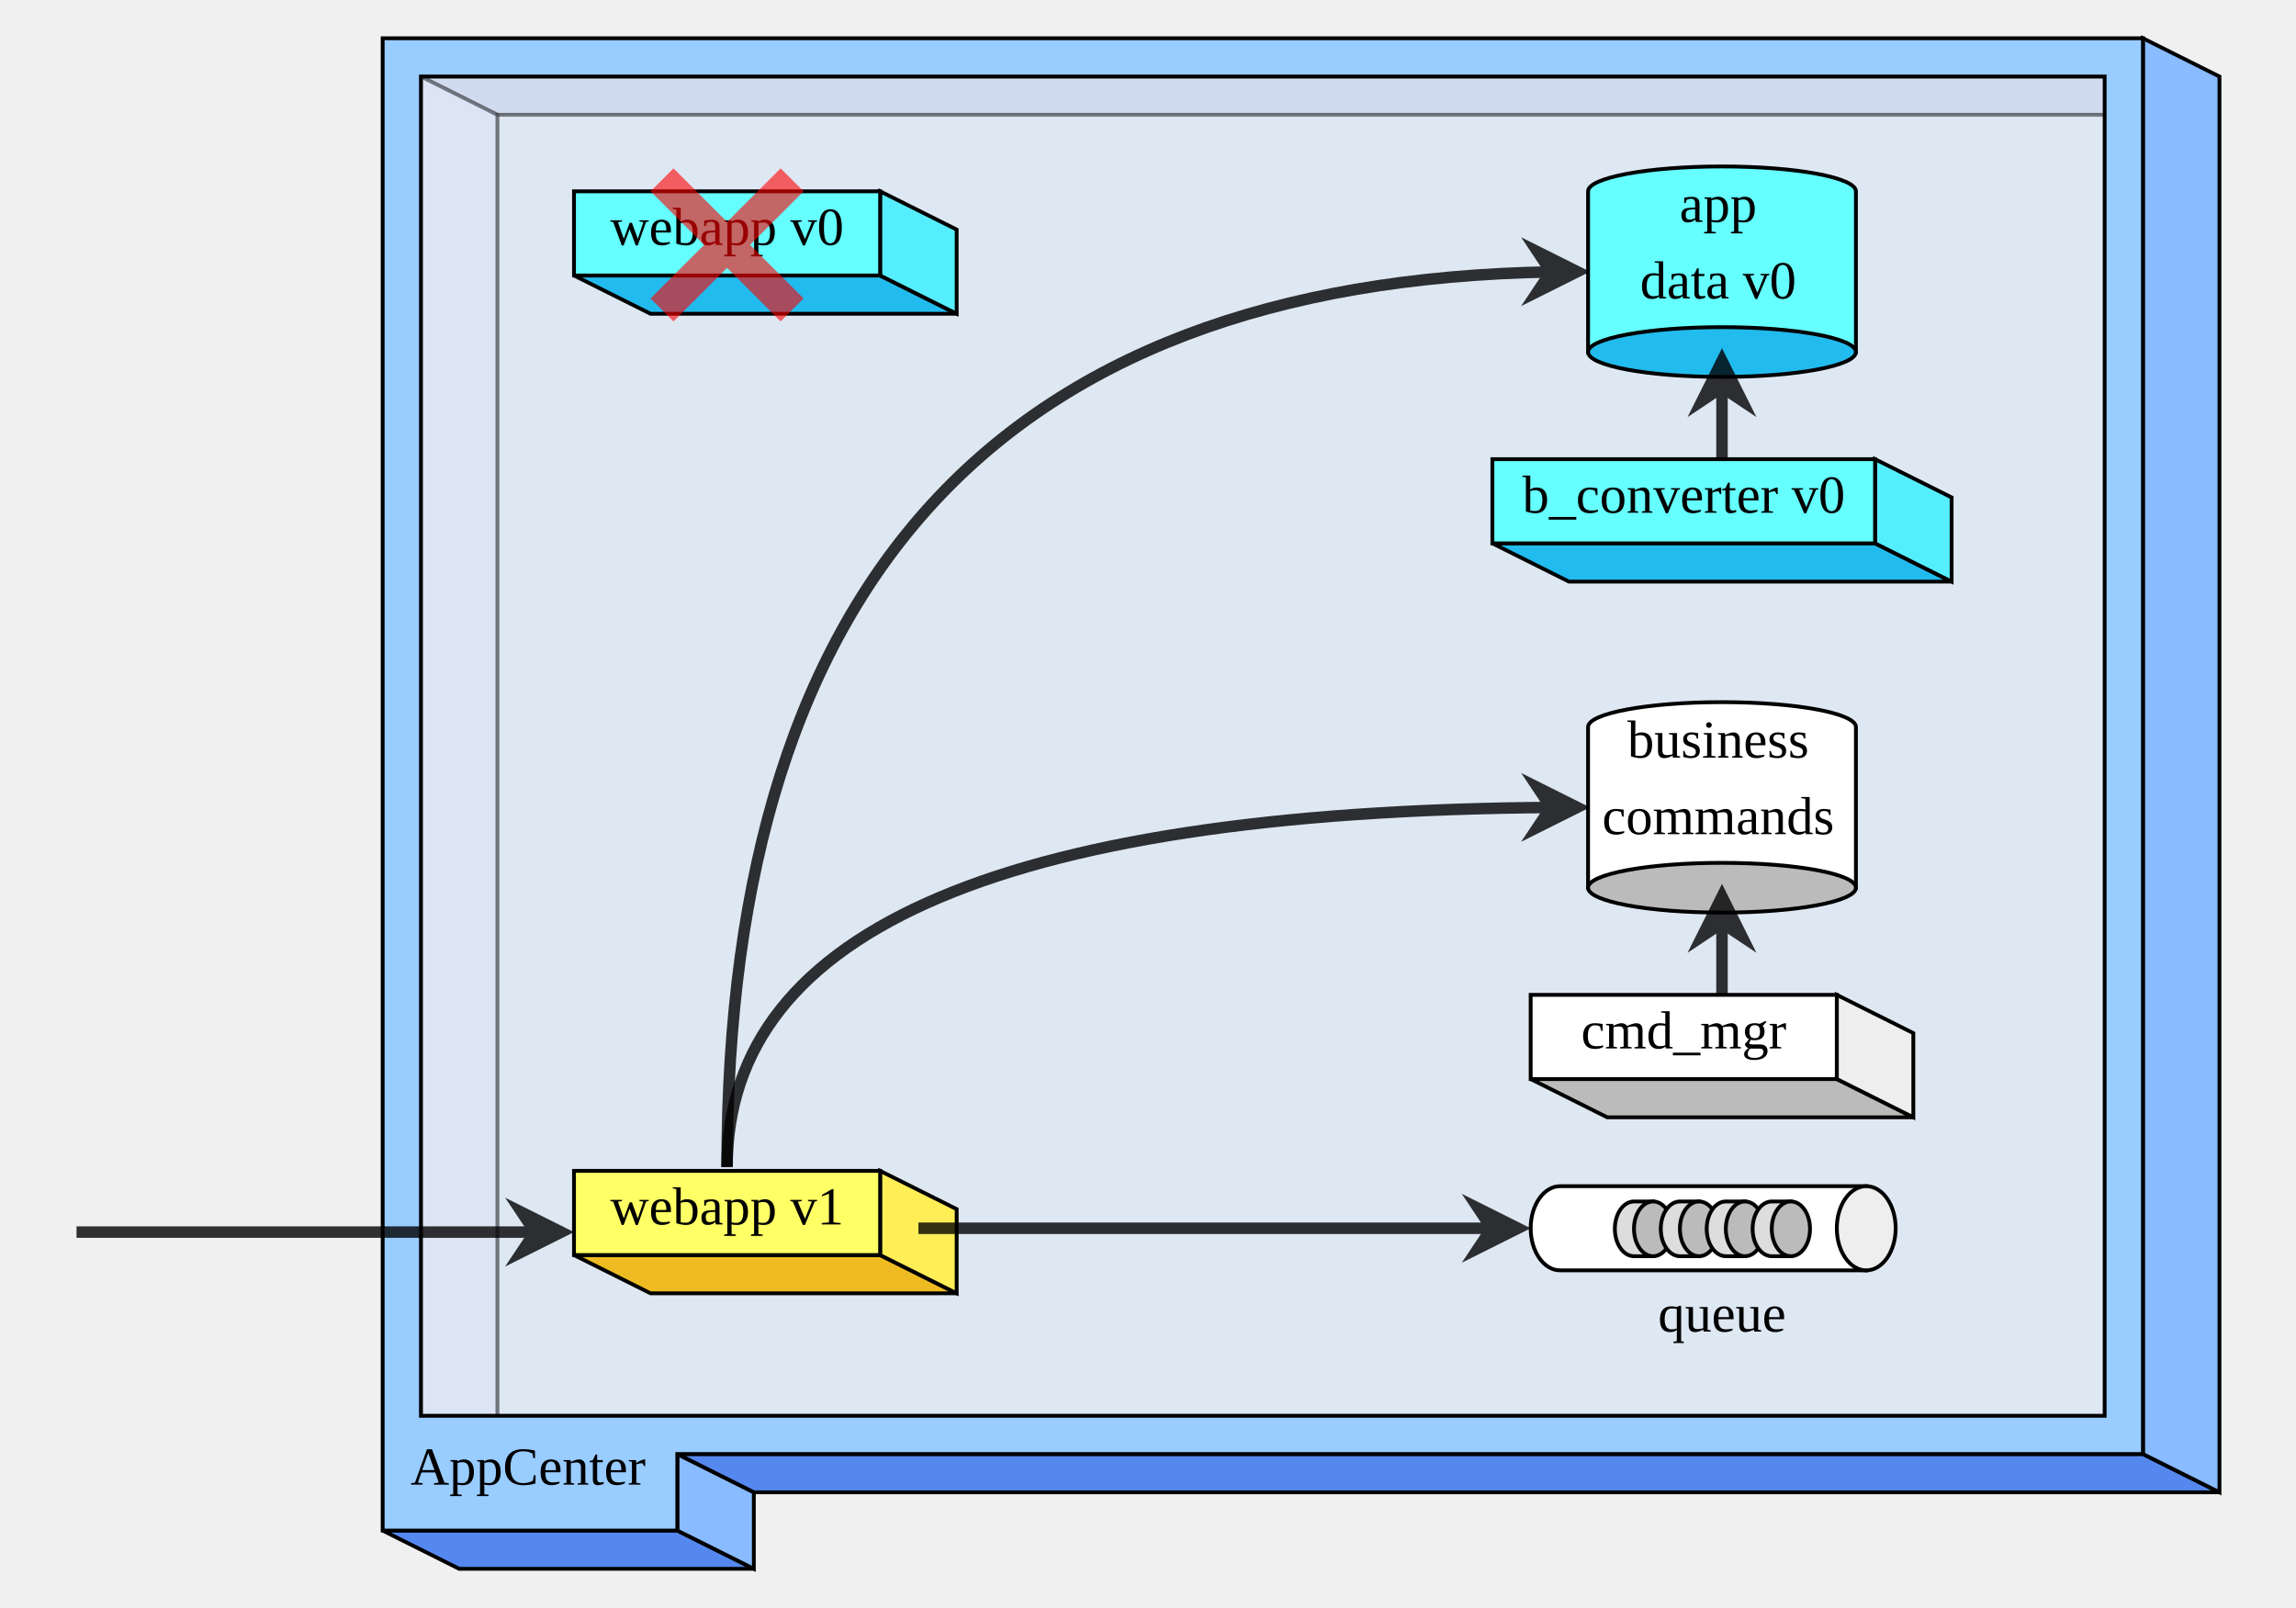
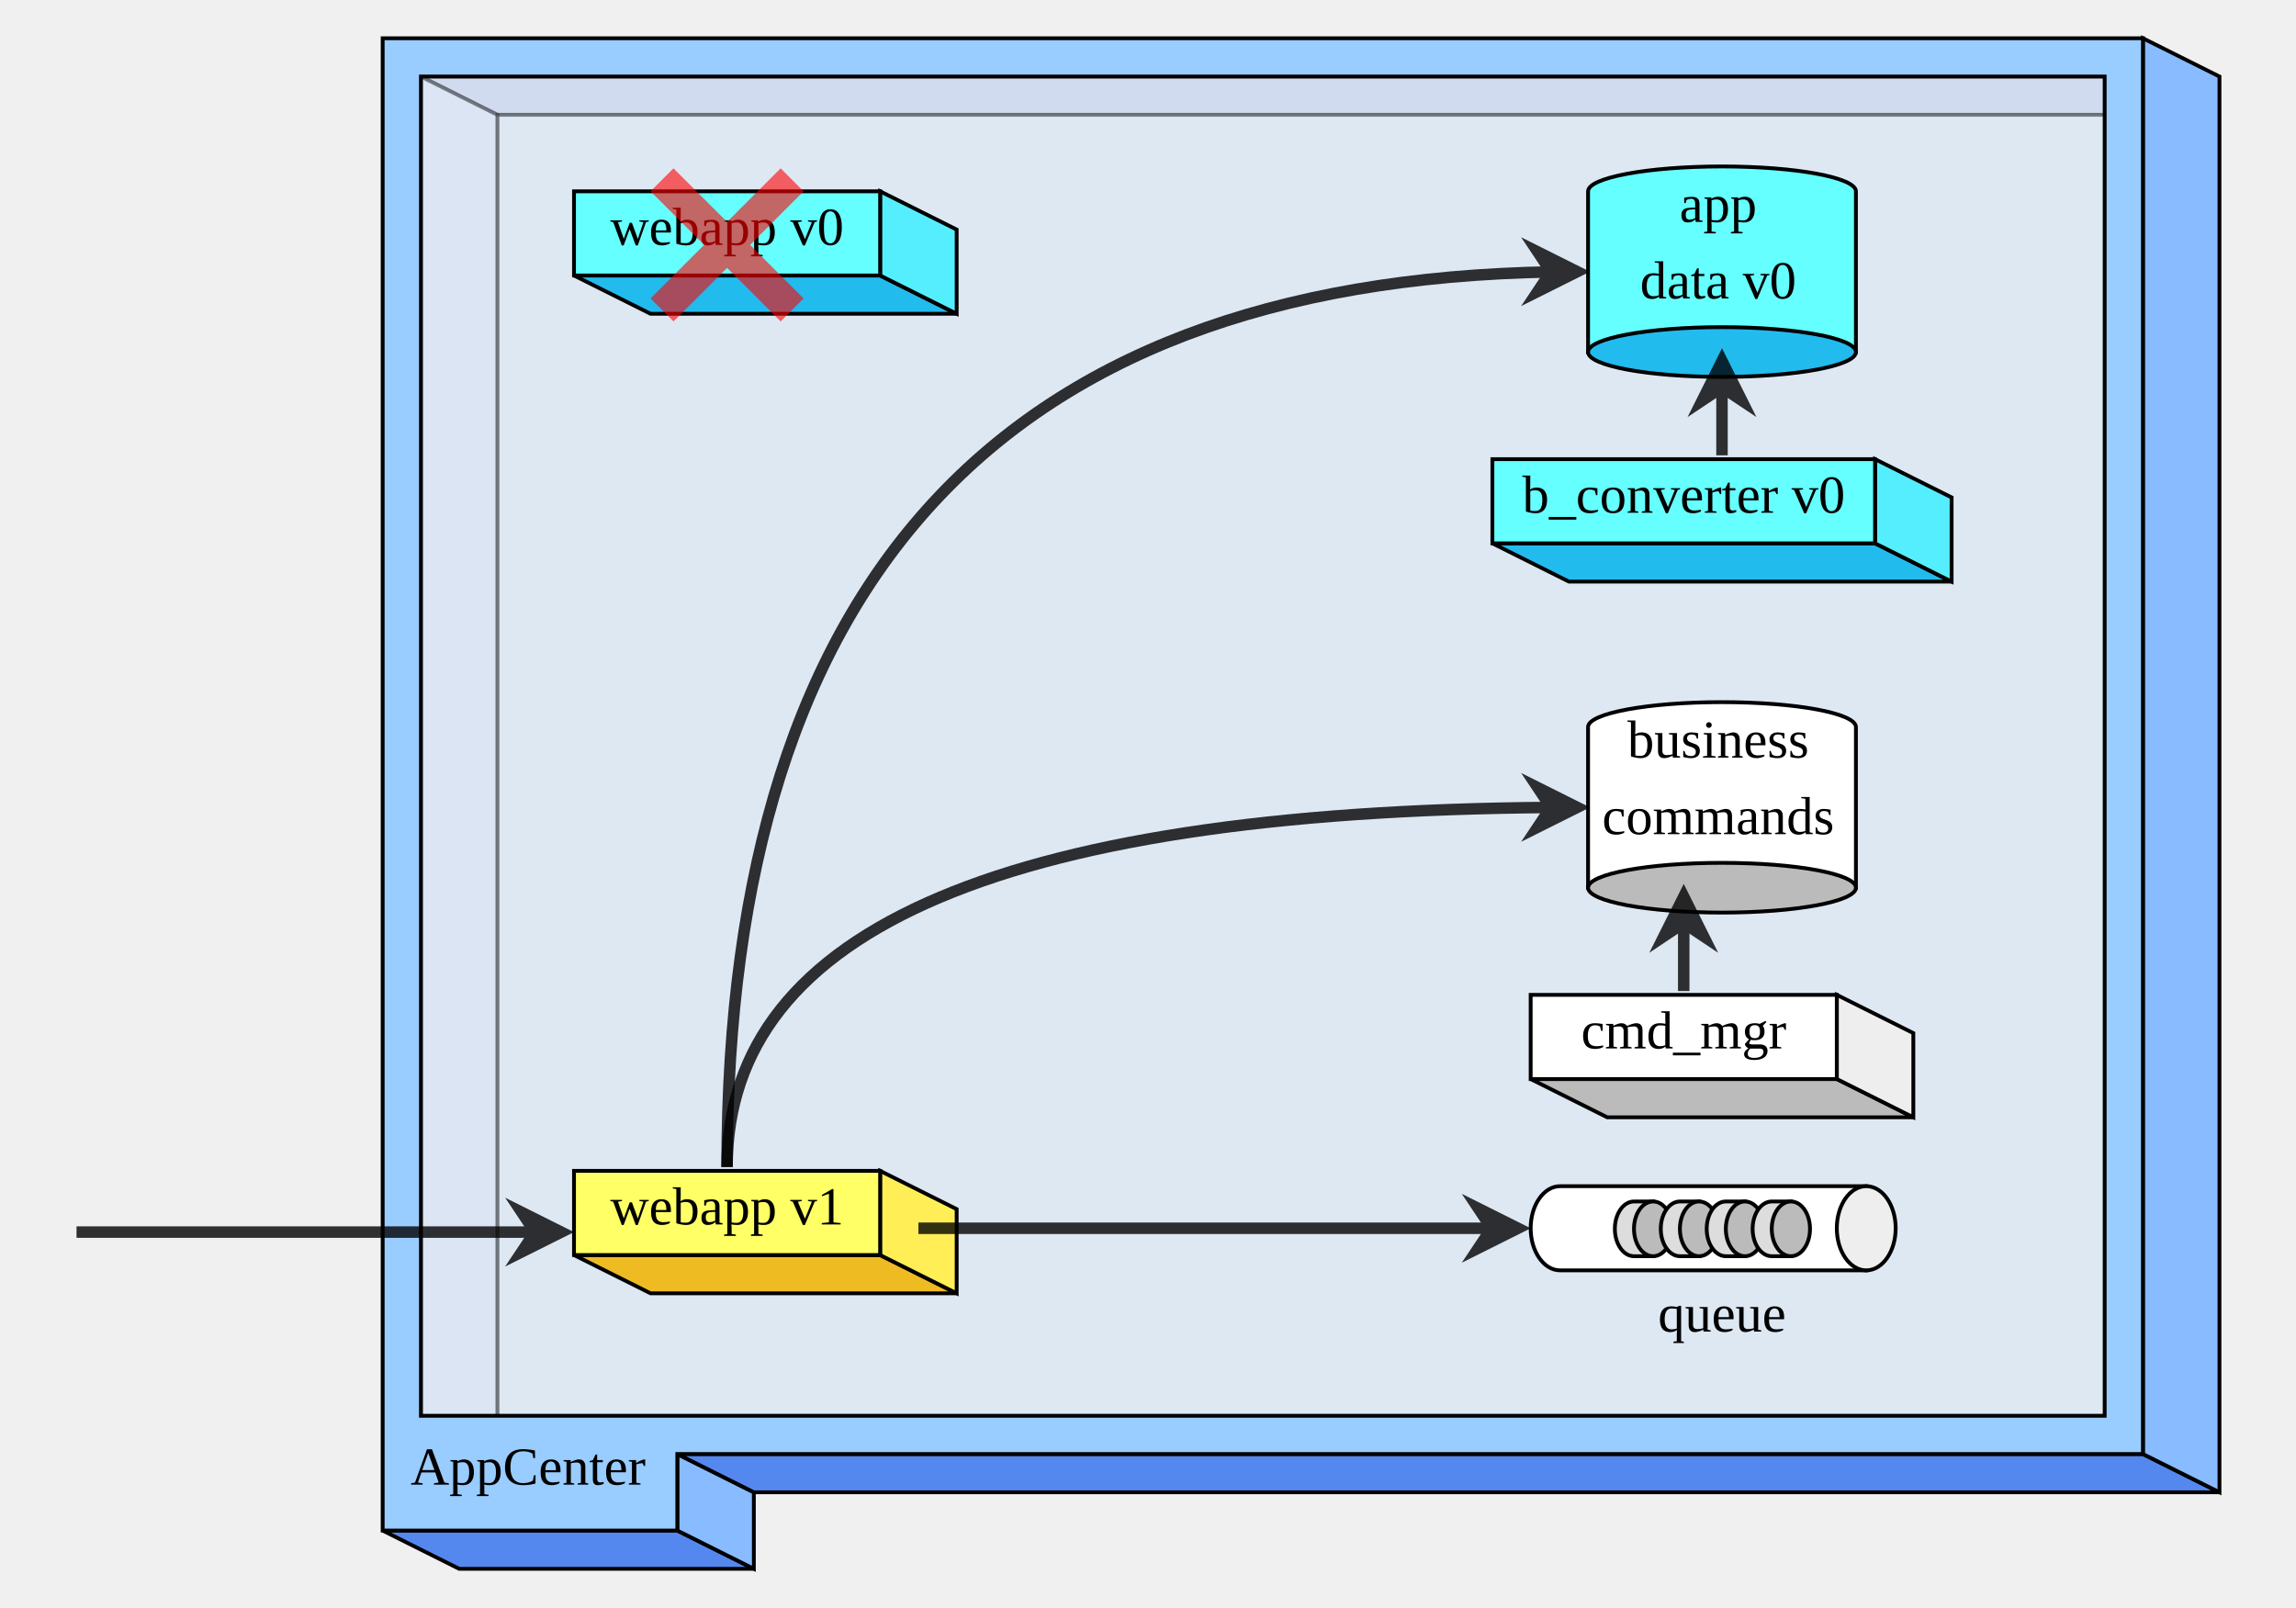
<svg xmlns="http://www.w3.org/2000/svg" width="600" height="420">
  <path fill-opacity="0.2" stroke-opacity="0.3" d="M110.0,20.0  h440.0 l20.0,10.0 h-440.0 l-20.0,-10.0 z" fill="#58e" stroke="#000" />
  <path fill-opacity="0.2" stroke-opacity="0.3" d="M110.0,20.0  l20.0,10.0 v350.0 l-20.0,-10.0 v-350.0 z" fill="#8bf" stroke="#000" />
  <path fill-opacity="0.2" stroke-opacity="0.3" d="M130.0,30.0  h440.0 v350.0 h-440.0 v-350.0 z" fill="#9cf" stroke="#000" />
  <path d="M150.0,72.0  h80.0 l20.0,10.0 h-80.0 l-20.0,-10.0 z" fill="#2be" stroke="#000" />
  <path d="M230.0,72.0  v-22.0 l20.0,10.0 v22.0 l-20.0,-10.0 z" fill="#5ef" stroke="#000" />
  <rect fill="#6ff" stroke="#000" x="150.0" y="50.0" width="80.0" height="22.0" />
  <text x="190.0" y="64.0" font-size="14.0" fill="#000" text-anchor="middle">webapp v0</text>
  <path d="M415.0,92.0  v-42.0 a35.0,6.5,0.0,1,1,70.0,0.0 v42.0 z" fill="#6ff" stroke="#000" />
  <ellipse cx="450.0" cy="92.0" rx="35.0" ry="6.5" fill="#2be" stroke="#000" />
  <text x="449.0" y="58.0" font-size="14.0" fill="#000" text-anchor="middle">app</text>
  <text x="449.0" y="78.0" font-size="14.0" fill="#000" text-anchor="middle">data v0</text>
  <path d="M390.0,142.0  h100.0 l20.0,10.0 h-100.0 l-20.0,-10.0 z" fill="#2be" stroke="#000" />
  <path d="M490.0,142.0  v-22.0 l20.0,10.0 v22.0 l-20.0,-10.0 z" fill="#5ef" stroke="#000" />
  <rect fill="#6ff" stroke="#000" x="390.0" y="120.0" width="100.0" height="22.0" />
  <text x="440.0" y="134.0" font-size="14.0" fill="#000" text-anchor="middle">b_converter v0</text>
  <path d="M415.0,232.0  v-42.0 a35.0,6.5,0.0,1,1,70.0,0.0 v42.0 z" fill="#fff" stroke="#000" />
  <ellipse cx="450.0" cy="232.0" rx="35.0" ry="6.5" fill="#bbb" stroke="#000" />
  <text x="449.0" y="198.0" font-size="14.0" fill="#000" text-anchor="middle">business</text>
  <text x="449.0" y="218.0" font-size="14.0" fill="#000" text-anchor="middle">commands</text>
  <path d="M400.0,282.0  h80.0 l20.0,10.0 h-80.0 l-20.0,-10.0 z" fill="#bbb" stroke="#000" />
  <path d="M480.0,282.0  v-22.0 l20.0,10.0 v22.0 l-20.0,-10.0 z" fill="#eee" stroke="#000" />
  <rect fill="#fff" stroke="#000" x="400.0" y="260.0" width="80.0" height="22.0" />
  <text x="440.0" y="274.0" font-size="14.0" fill="#000" text-anchor="middle">cmd_mgr</text>
  <path d="M487.692,310.0  h-80.0 a7.692,11.0,0.0,0,0,0.0,22.0 h80.0 z" fill="#fff" stroke="#000" />
  <ellipse cx="487.692" cy="321.0" rx="7.692" ry="11.0" fill="#eee" stroke="#000" />
  <path d="M432.0,314.0  h-5.0 a5.0,7.15,0.0,0,0,0.0,14.3 h5.0 z" fill="#ddd" stroke="#000" />
  <ellipse cx="432.0" cy="321.15" rx="5.0" ry="7.15" fill="#bbb" stroke="#000" />
  <path d="M444.0,314.0  h-5.0 a5.0,7.15,0.0,0,0,0.0,14.3 h5.0 z" fill="#ddd" stroke="#000" />
  <ellipse cx="444.0" cy="321.15" rx="5.0" ry="7.15" fill="#bbb" stroke="#000" />
  <path d="M456.0,314.0  h-5.0 a5.0,7.15,0.0,0,0,0.0,14.3 h5.0 z" fill="#ddd" stroke="#000" />
  <ellipse cx="456.0" cy="321.15" rx="5.0" ry="7.15" fill="#bbb" stroke="#000" />
  <path d="M468.0,314.0  h-5.0 a5.0,7.15,0.0,0,0,0.0,14.3 h5.0 z" fill="#ddd" stroke="#000" />
  <ellipse cx="468.0" cy="321.15" rx="5.0" ry="7.15" fill="#bbb" stroke="#000" />
  <text x="450.0" y="348.0" font-size="14.0" fill="#000" text-anchor="middle">queue</text>
  <path d="M100.0,400.0  h77.0 l20.0,10.0 h-77.0 l-20.0,-10.0 z" fill="#58e" stroke="#000" />
  <path d="M177.0,400.0  v-20.0 l20.0,10.0 v20.0 l-20.0,-10.0 z" fill="#8bf" stroke="#000" />
  <path d="M177.0,380.0  h383.0 l20.0,10.0 h-383.0 l-20.0,-10.0 z" fill="#58e" stroke="#000" />
  <path d="M560.0,380.0  v-370.0 l20.0,10.0 v370.0 l-20.0,-10.0 z" fill="#8bf" stroke="#000" />
  <path fill-rule="evenodd" d="M100.0,10.0  h460.0 v370.0 h-383.0 v20.0 h-77.0 v-390.0 z  m10.0,10.0 v350.0 h440.0 v-350.0 h-440.0 z" fill="#9cf" stroke="#000" />
  <text x="138.0" y="388.0" font-size="14.0" fill="#000" text-anchor="middle">AppCenter</text>
  <path d="M150.0,328.0  h80.0 l20.0,10.0 h-80.0 l-20.0,-10.0 z" fill="#eb2" stroke="#000" />
  <path d="M230.0,328.0  v-22.0 l20.0,10.0 v22.0 l-20.0,-10.0 z" fill="#fe5" stroke="#000" />
  <rect fill="#ff6" stroke="#000" x="150.0" y="306.0" width="80.0" height="22.0" />
  <text x="190.0" y="320.0" font-size="14.0" fill="#000" text-anchor="middle">webapp v1</text>
  <marker id="arrow_BLACK" markerWidth="6" markerHeight="6" viewBox="-3 -3 6 6" refX="2" refY="0" markerUnits="strokeWidth" orient="auto">
    <polygon points="-1,0 -3,3 3,0 -3,-3" fill="#000" />
  </marker>
-   <path stroke="#000" opacity="0.8" stroke-width="3.0" fill="none" d="M450.0,120.0  l0.0,-26.0" marker-end="url(#arrow_BLACK)" />
-   <path stroke="#000" opacity="0.8" stroke-width="3.0" fill="none" d="M450.0,260.0  l0.0,-26.0" marker-end="url(#arrow_BLACK)" />
+   <path stroke="#000" opacity="0.8" stroke-width="3.0" fill="none" d="M450.0,119.0  l0.0,-25.0" marker-end="url(#arrow_BLACK)" />
+   <path stroke="#000" opacity="0.8" stroke-width="3.0" fill="none" d="M440.0,259.0  l0.0,-25.0" marker-end="url(#arrow_BLACK)" />
  <path stroke="#000" opacity="0.8" stroke-width="3.0" fill="none" d="M190.0,305.0  q0.0,-234.0 222.5,-234.0" marker-end="url(#arrow_BLACK)" />
  <path stroke="#000" opacity="0.8" stroke-width="3.0" fill="none" d="M190.0,305.0  q0.0,-94.0 222.5,-94.0" marker-end="url(#arrow_BLACK)" />
  <path stroke="#000" opacity="0.8" stroke-width="3.0" fill="none" d="M240.0,321.0  l157.0,0.0" marker-end="url(#arrow_BLACK)" />
  <path stroke="#000" opacity="0.8" stroke-width="3.0" fill="none" d="M20.0,322.0  l127.0,0.0" marker-end="url(#arrow_BLACK)" />
  <path d="M170.0,50.0  l6.0,-6.0 l14.0,14.0 l14.0,-14.0 l6.0,6.0 l-14.0,14.0 l14.0,14.0 l-6.0,6.0 l-14.0,-14.0 l-14.0,14.0 l-6.0,-6.0 l14.0,-14.0 l-14.0,-14.0 z" stroke="none" fill="#f00" opacity="0.6" />
</svg>
